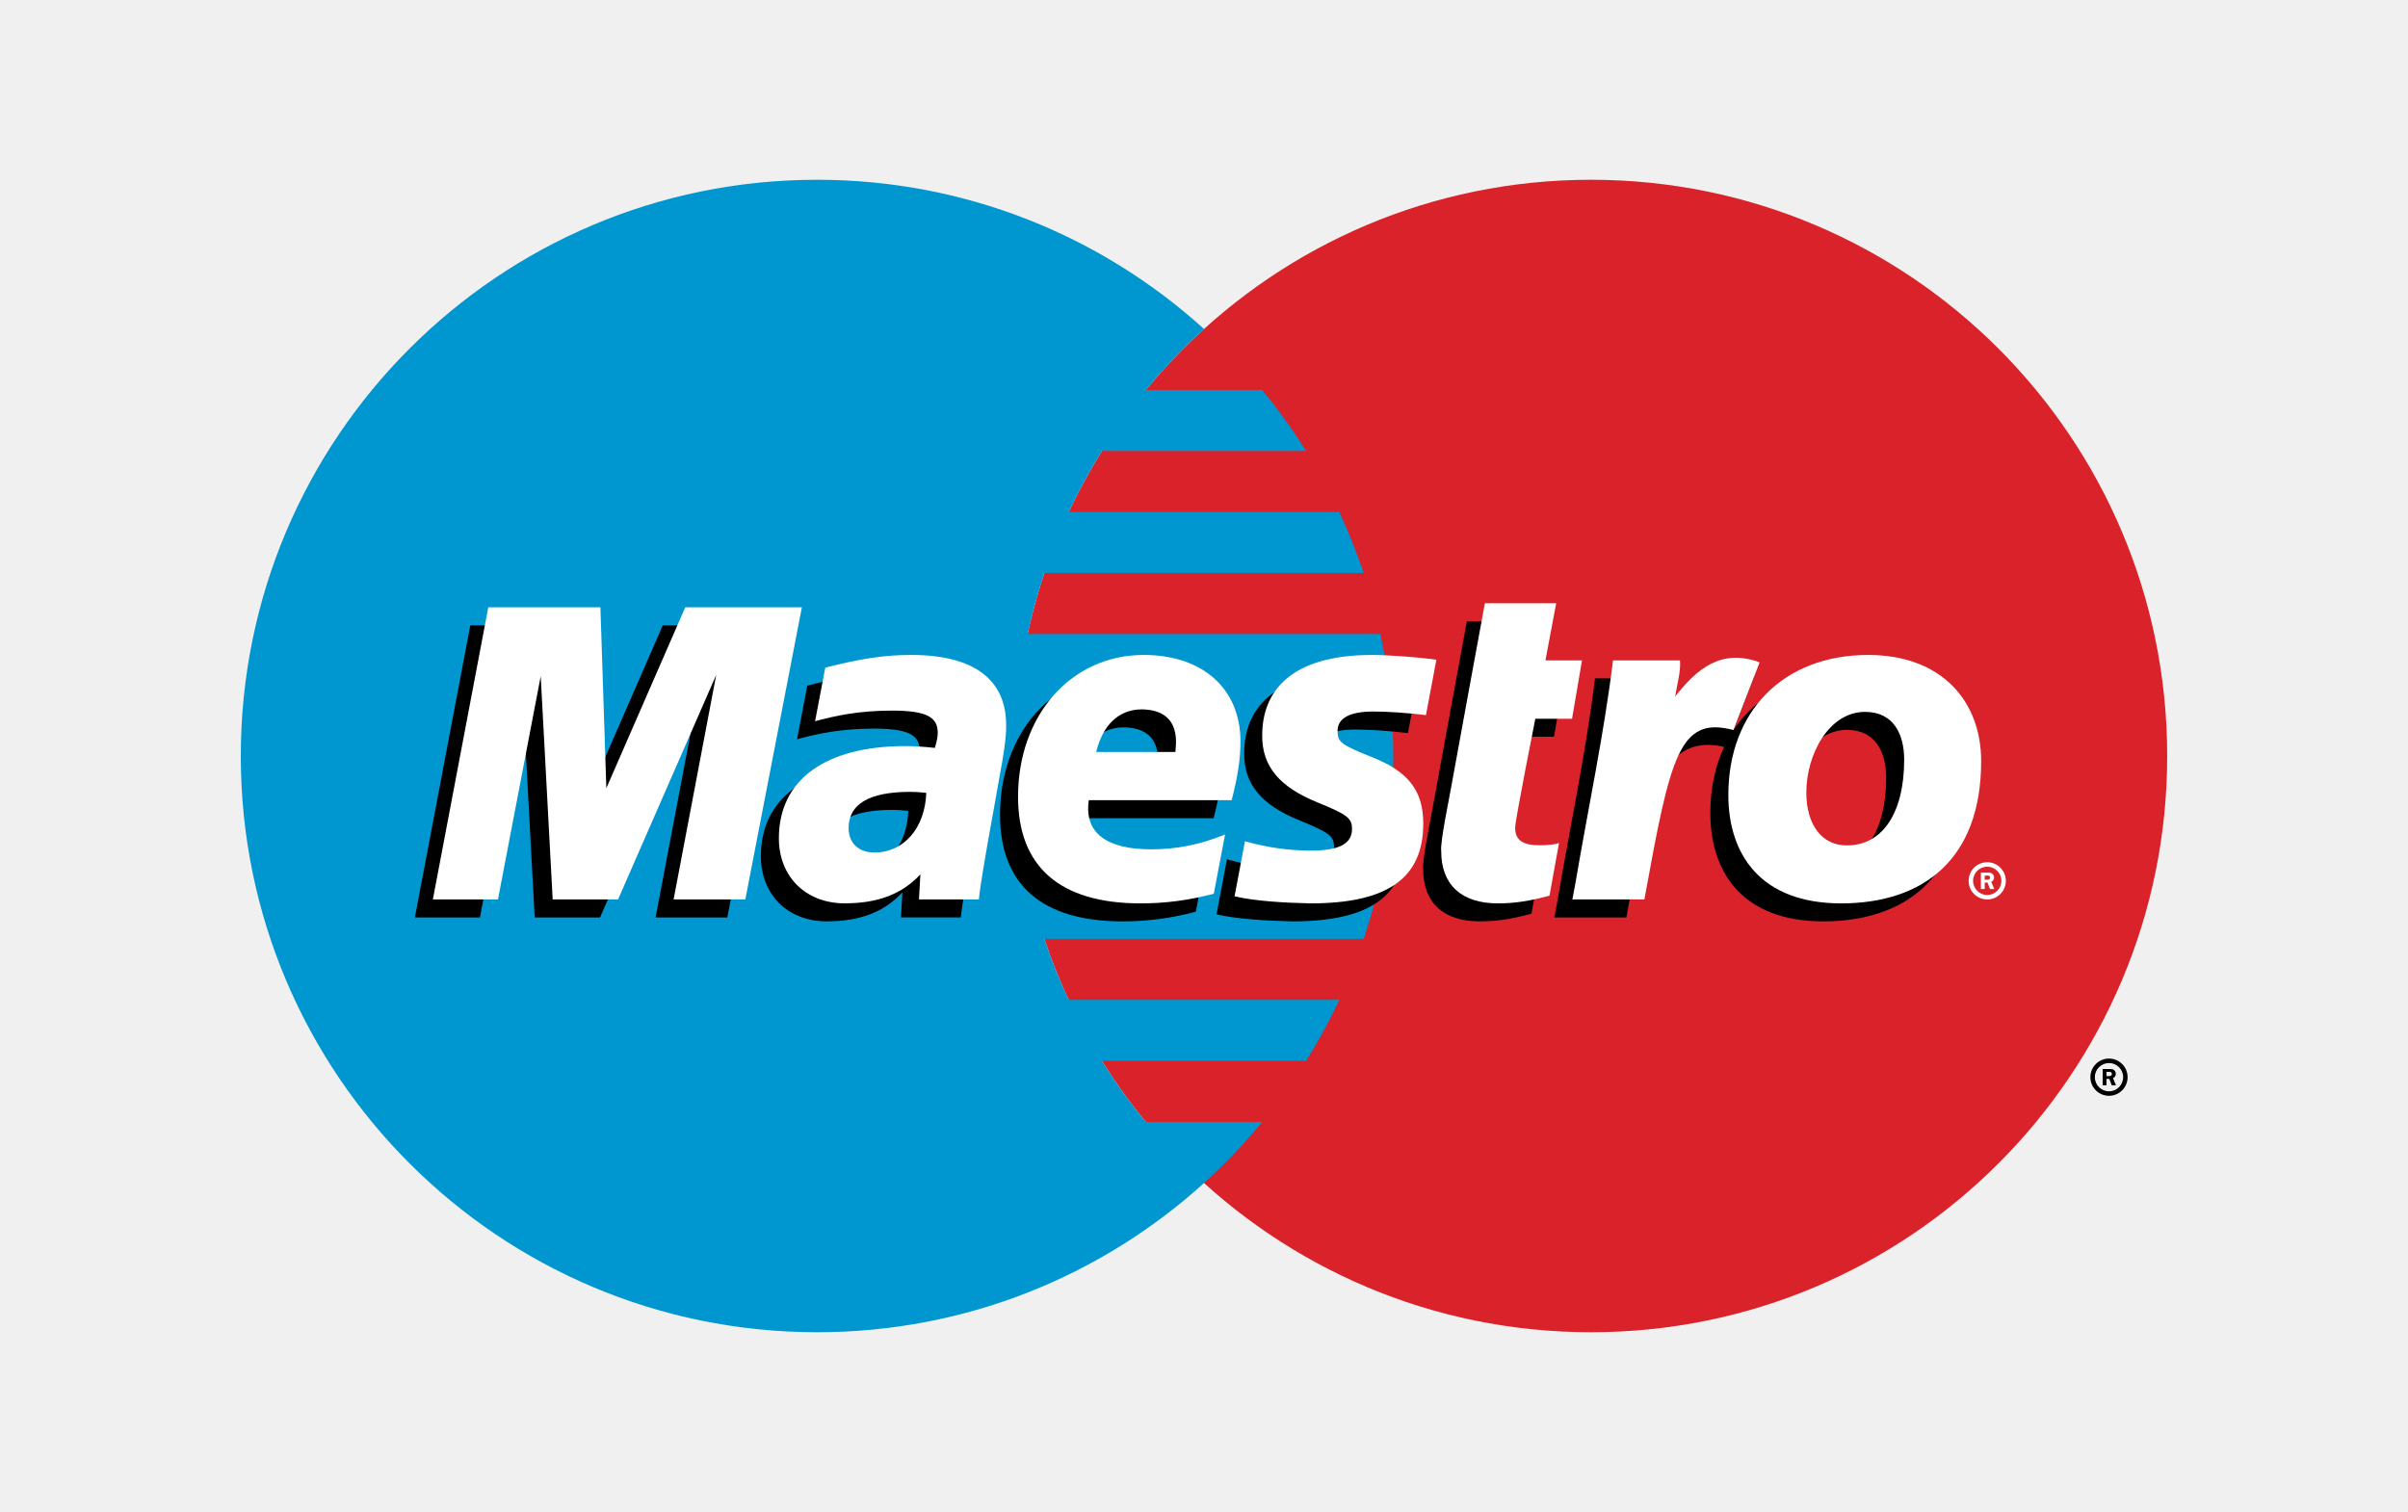
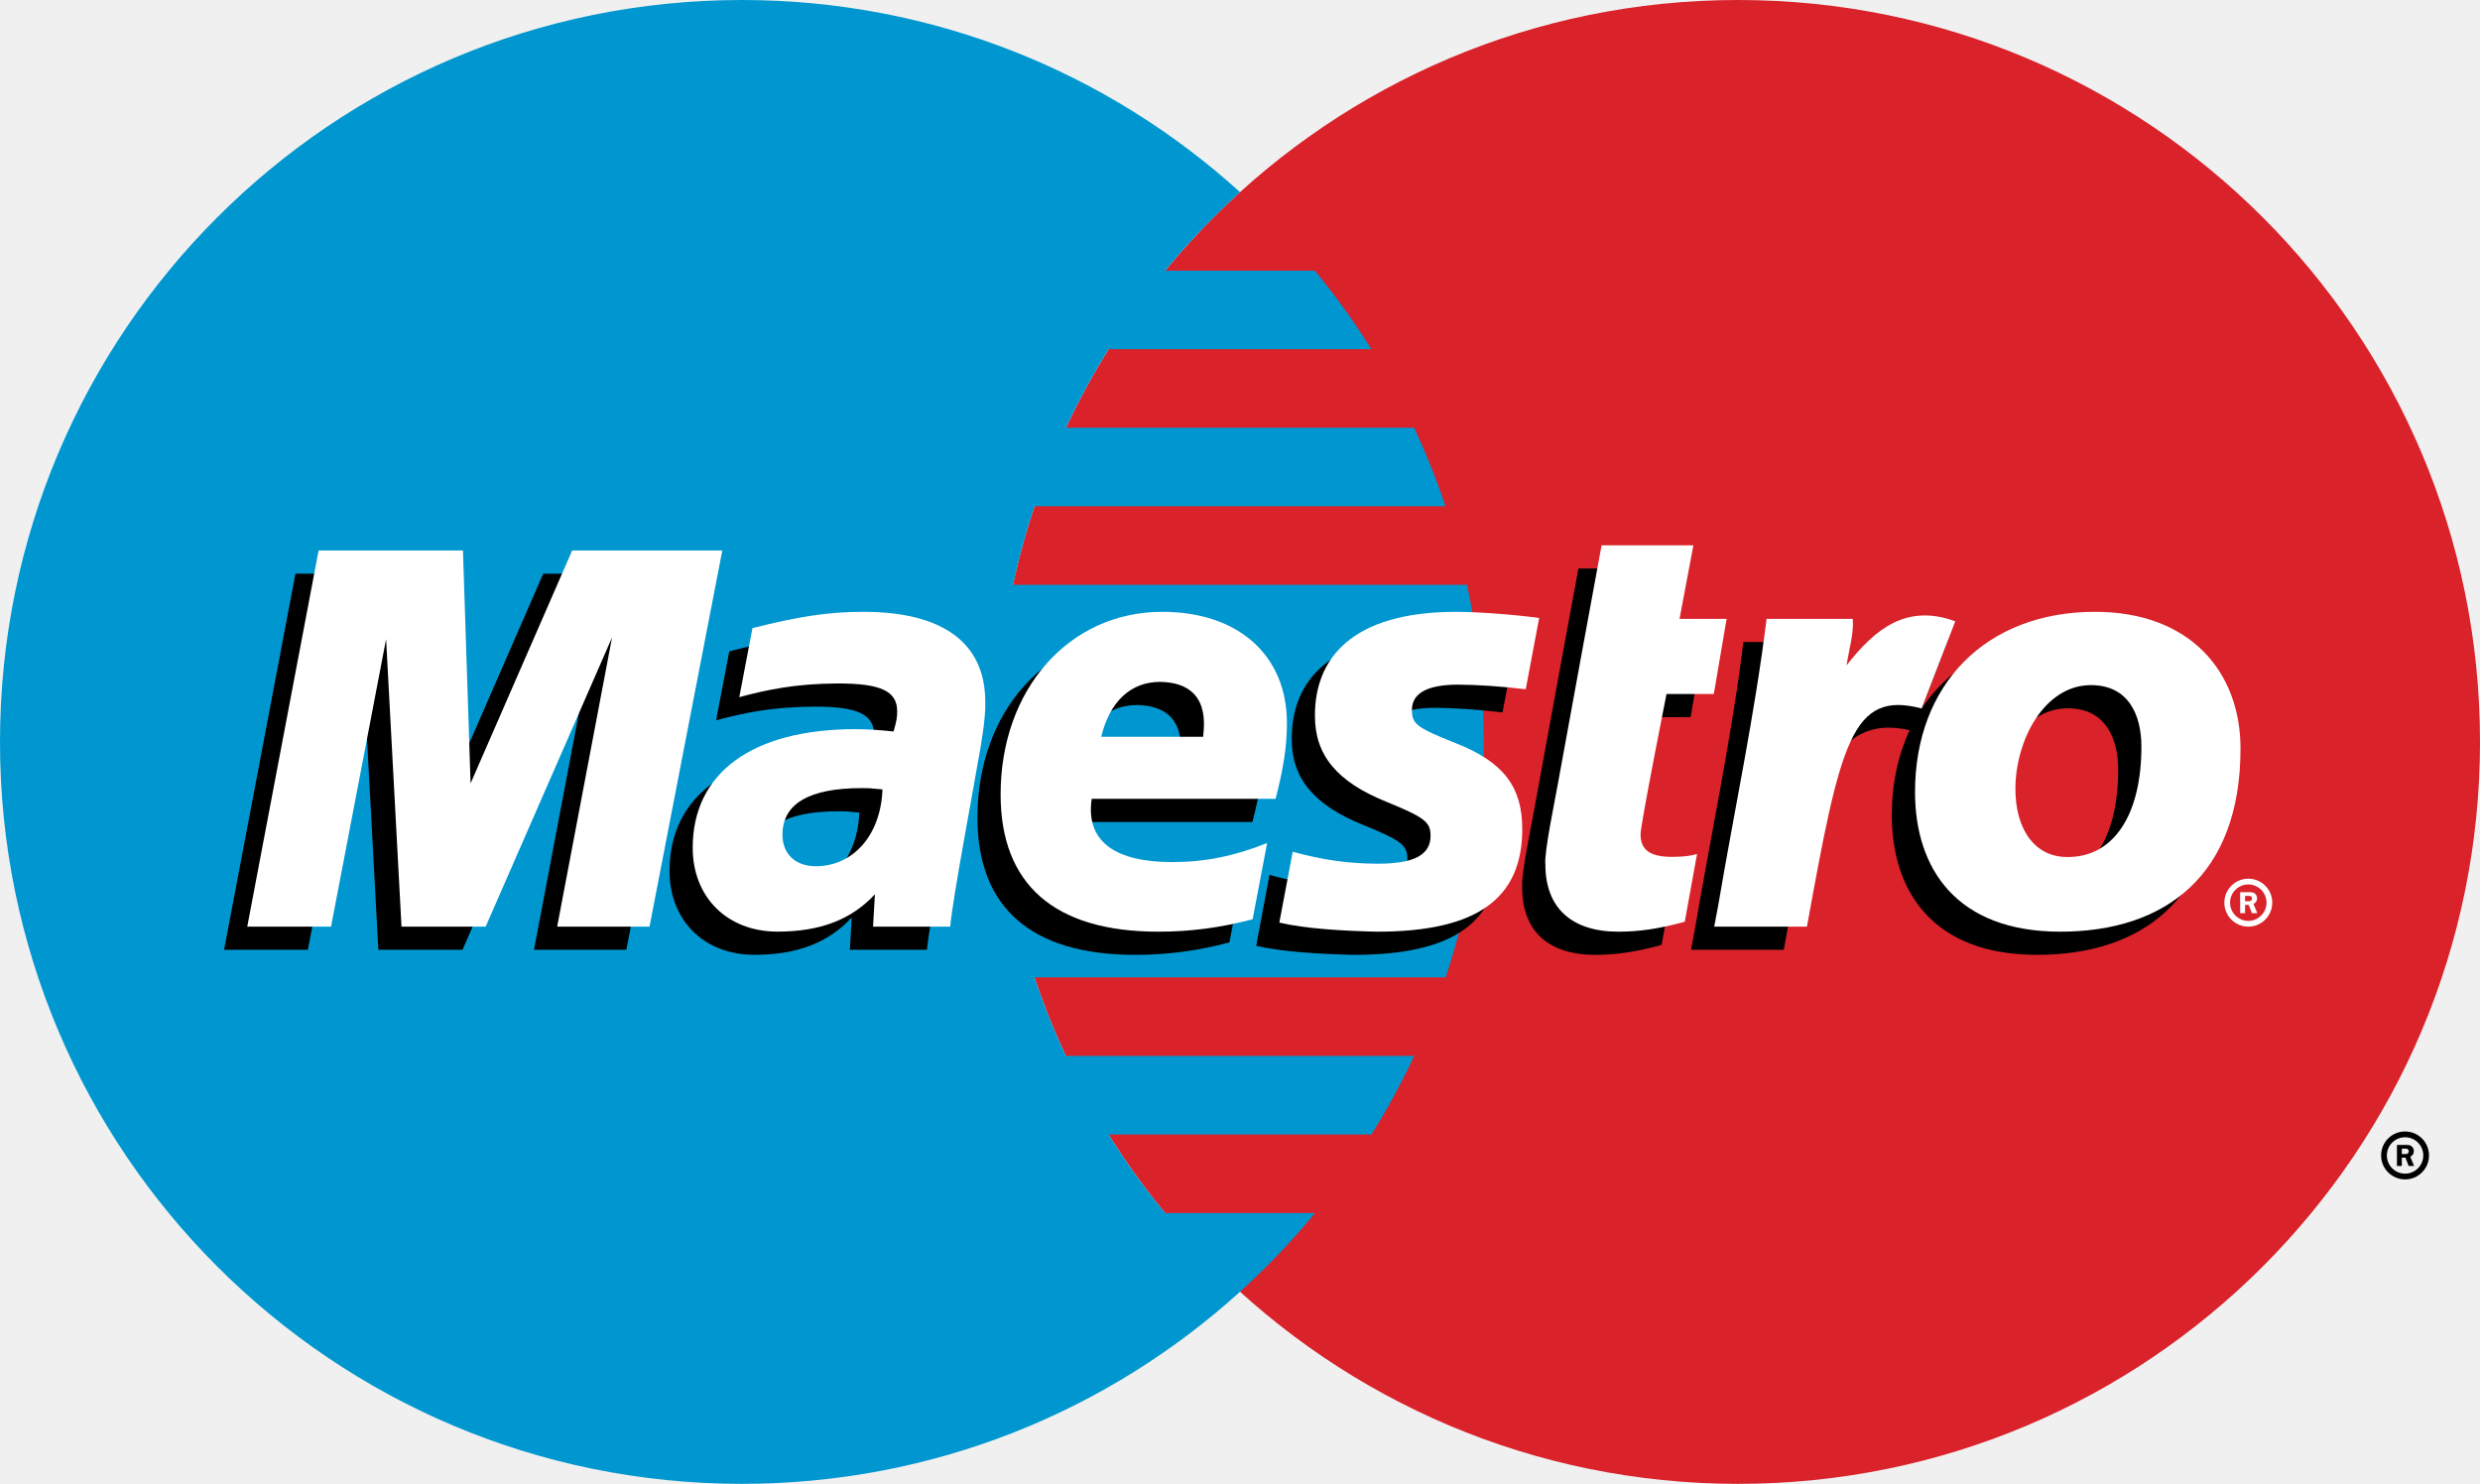
- <svg xmlns="http://www.w3.org/2000/svg" version="1.1" id="Layer_1" x="0px" y="0px" width="750px" height="471px" viewBox="0 0 750 471" enable-background="new 0 0 750 471" xml:space="preserve">
-   <g id="Page-1">
+ <svg xmlns="http://www.w3.org/2000/svg" version="1.1" id="Layer_1" x="0px" y="0px" width="600" height="359.004" viewBox="0 0 600 359.004" enable-background="new 0 0 750 471" xml:space="preserve">
+   <defs id="defs28" />
+   <g id="Page-1" transform="translate(-75,-55.998)">
    <g id="maestro">
-       <path id="Fill-1" fill="#D9222A" d="M675,235.506c0,99.133-80.351,179.496-179.483,179.496    c-99.121,0-179.479-80.362-179.479-179.496c0-99.142,80.358-179.508,179.479-179.508C594.65,55.998,675,136.365,675,235.506" />
-       <path id="Fill-2" fill="#0097D0" d="M356.87,349.49c-4.958-6.014-9.524-12.359-13.675-19.009h63.612    c3.817-6.097,7.263-12.442,10.342-19.013h-84.292c-2.87-6.15-5.425-12.492-7.596-19h99.476c5.987-17.904,9.229-37.05,9.229-56.962    c0-13.046-1.392-25.763-4.028-38.013H320.074c1.392-6.479,3.142-12.816,5.209-19.008h99.441    c-2.184-6.508-4.721-12.85-7.592-19.004h-84.254c3.075-6.563,6.529-12.904,10.337-19.009h63.571    c-4.146-6.629-8.725-12.975-13.671-18.991h-36.225c5.57-6.767,11.629-13.117,18.112-19    c-31.854-28.884-74.138-46.483-120.517-46.483C155.359,55.998,75,136.365,75,235.506c0,99.133,80.358,179.496,179.487,179.496    c46.388,0,88.666-17.596,120.517-46.475c6.496-5.893,12.559-12.259,18.133-19.037H356.87" />
-       <path id="Fill-3" d="M651.074,335.544c0-3.2,2.596-5.796,5.801-5.796c3.199,0,5.791,2.596,5.791,5.796    c0,3.204-2.592,5.8-5.791,5.8C653.67,341.344,651.074,338.748,651.074,335.544L651.074,335.544L651.074,335.544z M656.875,339.952    c2.433,0,4.403-1.967,4.403-4.408c0-2.434-1.971-4.396-4.403-4.396c-2.434,0-4.409,1.962-4.409,4.396    C652.466,337.985,654.442,339.952,656.875,339.952L656.875,339.952L656.875,339.952z M656.087,338.09h-1.184v-5.092h2.15    c0.446,0,0.904,0.004,1.3,0.258c0.417,0.283,0.646,0.775,0.646,1.271c0,0.583-0.338,1.112-0.88,1.316l0.934,2.246h-1.316    l-0.775-2.009h-0.875V338.09L656.087,338.09z M656.087,335.211h0.658c0.246,0,0.505,0.016,0.726-0.101    c0.195-0.129,0.3-0.366,0.3-0.592c0-0.188-0.125-0.417-0.288-0.513c-0.212-0.125-0.541-0.1-0.762-0.1h-0.634V335.211    L656.087,335.211z" />
-       <path id="Fill-4" d="M372.446,284.006c-7.671,2.033-15.088,3.025-22.929,3.009    c-25.017-0.024-38.046-11.417-38.046-33.2c0-25.458,16.587-44.183,39.1-44.183c18.417,0,30.175,10.5,30.175,26.946    c0,5.458-0.796,10.771-2.745,18.296h-44.488c-1.583,10.633,6.188,15.305,19.413,15.305c7.925,0,15.092-1.426,23.024-4.613    L372.446,284.006L372.446,284.006z M360.483,239.856c0-1.608,2.476-13.034-10.399-13.284c-7.108,0-12.208,4.725-14.271,13.284    H360.483L360.483,239.856z" />
-       <path id="Fill-5" d="M387.517,234.865c0,9.404,5.296,15.9,17.329,20.737    c9.199,3.771,10.649,4.859,10.649,8.221c0,4.663-4.066,6.805-13.092,6.746c-6.778-0.05-12.962-0.871-20.262-2.896l-3.229,17.154    c6.487,1.504,15.588,2,23.65,2.188c24.024,0,35.116-7.866,35.116-24.866c0-10.217-4.625-16.234-16.033-20.713    c-9.538-3.809-10.658-4.638-10.658-8.083c0-4.05,3.779-6.1,11.149-6.1c4.463,0,10.579,0.413,16.38,1.108l3.258-17.242    c-5.912-0.825-14.883-1.483-20.075-1.483C396.25,209.635,387.442,221.094,387.517,234.865" />
-       <path id="Fill-6" d="M299.275,285.785h-18.662l0.445-7.82c-5.691,6.17-13.271,9.041-23.558,9.041    c-12.175,0-20.517-8.324-20.517-20.295c0-18.196,14.5-28.692,39.429-28.692c2.563,0,5.821,0.192,9.167,0.563    c0.691-2.433,0.879-3.479,0.879-4.808c0-4.979-3.921-6.813-14.412-6.813c-10.342,0.042-17.321,1.571-23.796,3.313l3.188-16.7    c11.195-2.846,18.529-3.941,26.825-3.941c19.304,0,29.499,7.566,29.499,21.796c0.167,3.795-1.158,11.413-1.82,14.746    C305.183,251.027,299.833,279.148,299.275,285.785L299.275,285.785L299.275,285.785z M282.896,252.594    c-2.366-0.242-3.396-0.313-5.013-0.313c-12.729,0-19.183,3.787-19.183,11.267c0,4.692,3.149,7.634,8.058,7.634    C275.905,271.182,282.508,263.531,282.896,252.594L282.896,252.594L282.896,252.594z" />
-       <path id="Fill-7" d="M477.004,284.606c-6.125,1.679-10.896,2.408-16.059,2.408    c-11.434,0-17.675-5.842-17.675-16.25c-0.358-2.858,2.434-16.059,3.066-19.737c0.634-3.691,10.538-57.492,10.538-57.492h22.212    l-3.362,17.8h11.392l-3.096,18.171h-11.441c0,0-6.279,31.529-6.279,33.933c0,3.825,2.316,5.488,7.633,5.488    c2.546,0,4.509-0.238,6.029-0.692L477.004,284.606" />
-       <path id="Fill-8" d="M576.25,209.631c-16.279,0-29,6.7-36.388,17.892l6.412-16.596    c-11.816-4.337-19.434,1.85-26.325,10.65c0,0-1.154,1.462-2.3,2.8v-13.05h-20.858c-2.825,23.029-7.82,46.379-11.729,69.446    l-0.942,5.021h22.438c2.125-11.708,3.875-21.213,5.617-28.788c4.767-20.787,12.787-27.141,24.829-24.333    c-2.779,5.979-4.305,12.892-4.305,20.554c0,18.58,10.092,33.788,35.15,33.788c25.287,0,43.596-13.509,43.596-44.309    C611.446,224.127,599.245,209.631,576.25,209.631L576.25,209.631L576.25,209.631z M569.721,268.947    c-7.926,0.125-12.729-6.524-12.729-16.471c0-11.791,7.013-25.112,18.275-25.112c9.087,0,12.199,7.204,12.199,14.879    C587.466,259.023,580.591,268.947,569.721,268.947L569.721,268.947L569.721,268.947z" />
-       <path id="Fill-9" d="M226.53,285.794h-22.342l13.279-69.954l-30.571,69.954H166.53l-3.726-69.55    l-13.32,69.55h-20.271l17.267-90.996h34.913l2.912,50.726l22.117-50.726h37.721L226.53,285.794" />
-       <path id="Fill-10" fill="#FFFFFF" d="M613.15,274.385c0-3.195,2.596-5.795,5.796-5.795    c3.204,0,5.796,2.6,5.796,5.795c0,3.209-2.592,5.805-5.796,5.805C615.745,280.189,613.15,277.594,613.15,274.385L613.15,274.385    L613.15,274.385z M618.946,278.798c2.434,0,4.408-1.979,4.408-4.413c0-2.433-1.975-4.403-4.408-4.403s-4.408,1.971-4.408,4.403    C614.537,276.818,616.512,278.798,618.946,278.798L618.946,278.798L618.946,278.798z M618.162,276.932h-1.188v-5.084h2.15    c0.449,0,0.908,0,1.304,0.25c0.408,0.279,0.646,0.768,0.646,1.271c0,0.578-0.337,1.116-0.883,1.316l0.934,2.246h-1.317    l-0.771-2.009h-0.875V276.932L618.162,276.932z M618.162,274.044h0.658c0.242,0,0.504,0.017,0.725-0.097    c0.196-0.133,0.296-0.357,0.296-0.587c0-0.196-0.12-0.417-0.283-0.513c-0.212-0.129-0.541-0.096-0.763-0.096h-0.633V274.044    L618.162,274.044z" />
-       <path id="Fill-11" fill="#FFFFFF" d="M378.054,278.398c-7.667,2.033-15.088,3.029-22.925,3.012    c-25.017-0.025-38.046-11.42-38.046-33.208c0-25.45,16.579-44.179,39.096-44.179c18.421,0,30.175,10.496,30.175,26.942    c0,5.467-0.8,10.771-2.741,18.3h-44.487c-1.584,10.629,6.179,15.308,19.408,15.308c7.925,0,15.087-1.424,23.029-4.616    L378.054,278.398L378.054,278.398z M366.091,234.248c0-1.604,2.472-13.033-10.399-13.279c-7.108,0-12.204,4.729-14.271,13.279    H366.091L366.091,234.248z" />
-       <path id="Fill-12" fill="#FFFFFF" d="M393.129,229.252c0,9.408,5.287,15.9,17.325,20.746    c9.204,3.767,10.649,4.858,10.649,8.213c0,4.666-4.066,6.808-13.087,6.75c-6.784-0.047-12.967-0.871-20.263-2.896l-3.237,17.146    c6.491,1.516,15.596,2.012,23.653,2.199c24.025,0,35.121-7.871,35.121-24.871c0-10.217-4.629-16.236-16.041-20.712    c-9.538-3.809-10.654-4.638-10.654-8.083c0-4.05,3.783-6.1,11.146-6.1c4.471,0,10.583,0.417,16.388,1.113l3.25-17.246    c-5.913-0.825-14.879-1.483-20.066-1.483C401.854,204.027,393.05,215.481,393.129,229.252" />
-       <path id="Fill-13" fill="#FFFFFF" d="M304.887,280.182h-18.666l0.45-7.821    c-5.696,6.158-13.275,9.033-23.559,9.033c-12.175,0-20.521-8.325-20.521-20.287c0-18.204,14.495-28.696,39.429-28.696    c2.563,0,5.816,0.192,9.171,0.563c0.691-2.433,0.875-3.475,0.875-4.808c0-4.983-3.917-6.813-14.408-6.813    c-10.342,0.042-17.321,1.575-23.796,3.313l3.184-16.696c11.199-2.85,18.529-3.946,26.829-3.946    c19.304,0,29.495,7.567,29.495,21.792c0.167,3.8-1.158,11.412-1.816,14.754C310.791,245.419,305.442,273.539,304.887,280.182    L304.887,280.182L304.887,280.182z M288.5,246.985c-2.358-0.245-3.392-0.313-5.013-0.313c-12.721,0-19.18,3.788-19.18,11.267    c0,4.695,3.154,7.633,8.055,7.633C281.517,265.572,288.12,257.919,288.5,246.985L288.5,246.985L288.5,246.985z" />
-       <path id="Fill-14" fill="#FFFFFF" d="M482.608,279.002c-6.12,1.676-10.896,2.408-16.054,2.408    c-11.434,0-17.671-5.846-17.671-16.254c-0.362-2.854,2.434-16.059,3.063-19.737c0.634-3.692,10.537-57.492,10.537-57.492h22.209    l-3.354,17.8h11.392l-3.096,18.171h-11.441c0,0-6.283,31.53-6.283,33.933c0,3.825,2.32,5.479,7.633,5.479    c2.542,0,4.509-0.229,6.029-0.691L482.608,279.002" />
-       <path id="Fill-15" fill="#FFFFFF" d="M593.079,236.635c0,16.775-6.88,26.709-17.755,26.709    c-7.921,0.112-12.725-6.525-12.725-16.475c0-11.792,7.008-25.113,18.271-25.113C589.962,221.756,593.079,228.969,593.079,236.635    L593.079,236.635L593.079,236.635z M617.058,237.102c0-18.579-12.208-33.079-35.195-33.079c-26.45,0-43.55,17.625-43.55,43.596    c0,18.578,10.083,33.791,35.149,33.791C598.75,281.41,617.058,267.898,617.058,237.102L617.058,237.102L617.058,237.102z" />
-       <path id="Fill-16" fill="#FFFFFF" d="M502.396,205.719c-2.821,23.029-7.816,46.375-11.721,69.45    l-0.946,5.021h22.434c8.088-44.558,10.8-57.254,27.741-52.783l8.15-21.087c-11.816-4.337-19.425,1.854-26.309,10.658    c0.621-3.962,1.792-7.783,1.509-11.258H502.396" />
-       <path id="Fill-17" fill="#FFFFFF" d="M232.138,280.189H209.8l13.275-69.958L192.5,280.189h-20.362    l-3.726-69.554l-13.32,69.554h-20.271l17.263-91h34.921l1.846,56.334l24.575-56.334h36.325L232.138,280.189" />
+       <path id="Fill-1" fill="#d9222a" d="m 675,235.506 c 0,99.133 -80.351,179.496 -179.483,179.496 -99.121,0 -179.479,-80.362 -179.479,-179.496 0,-99.142 80.358,-179.508 179.479,-179.508 99.133,0 179.483,80.367 179.483,179.508" />
+       <path id="Fill-2" fill="#0097d0" d="m 356.87,349.49 c -4.958,-6.014 -9.524,-12.359 -13.675,-19.009 h 63.612 c 3.817,-6.097 7.263,-12.442 10.342,-19.013 h -84.292 c -2.87,-6.15 -5.425,-12.492 -7.596,-19 h 99.476 c 5.987,-17.904 9.229,-37.05 9.229,-56.962 0,-13.046 -1.392,-25.763 -4.028,-38.013 H 320.074 c 1.392,-6.479 3.142,-12.816 5.209,-19.008 h 99.441 c -2.184,-6.508 -4.721,-12.85 -7.592,-19.004 h -84.254 c 3.075,-6.563 6.529,-12.904 10.337,-19.009 h 63.571 c -4.146,-6.629 -8.725,-12.975 -13.671,-18.991 H 356.89 c 5.57,-6.767 11.629,-13.117 18.112,-19 C 343.148,73.597 300.864,55.998 254.485,55.998 155.359,55.998 75,136.365 75,235.506 c 0,99.133 80.358,179.496 179.487,179.496 46.388,0 88.666,-17.596 120.517,-46.475 6.496,-5.893 12.559,-12.259 18.133,-19.037 H 356.87" />
+       <path id="Fill-3" d="m 651.074,335.544 c 0,-3.2 2.596,-5.796 5.801,-5.796 3.199,0 5.791,2.596 5.791,5.796 0,3.204 -2.592,5.8 -5.791,5.8 -3.205,0 -5.801,-2.596 -5.801,-5.8 z m 5.801,4.408 c 2.433,0 4.403,-1.967 4.403,-4.408 0,-2.434 -1.971,-4.396 -4.403,-4.396 -2.434,0 -4.409,1.962 -4.409,4.396 0,2.441 1.976,4.408 4.409,4.408 z m -0.788,-1.862 h -1.184 v -5.092 h 2.15 c 0.446,0 0.904,0.004 1.3,0.258 0.417,0.283 0.646,0.775 0.646,1.271 0,0.583 -0.338,1.112 -0.88,1.316 l 0.934,2.246 h -1.316 l -0.775,-2.009 h -0.875 z m 0,-2.879 h 0.658 c 0.246,0 0.505,0.016 0.726,-0.101 0.195,-0.129 0.3,-0.366 0.3,-0.592 0,-0.188 -0.125,-0.417 -0.288,-0.513 -0.212,-0.125 -0.541,-0.1 -0.762,-0.1 h -0.634 z" />
+       <path id="Fill-4" d="m 372.446,284.006 c -7.671,2.033 -15.088,3.025 -22.929,3.009 -25.017,-0.024 -38.046,-11.417 -38.046,-33.2 0,-25.458 16.587,-44.183 39.1,-44.183 18.417,0 30.175,10.5 30.175,26.946 0,5.458 -0.796,10.771 -2.745,18.296 h -44.488 c -1.583,10.633 6.188,15.305 19.413,15.305 7.925,0 15.092,-1.426 23.024,-4.613 z m -11.963,-44.15 c 0,-1.608 2.476,-13.034 -10.399,-13.284 -7.108,0 -12.208,4.725 -14.271,13.284 z" />
+       <path id="Fill-5" d="m 387.517,234.865 c 0,9.404 5.296,15.9 17.329,20.737 9.199,3.771 10.649,4.859 10.649,8.221 0,4.663 -4.066,6.805 -13.092,6.746 -6.778,-0.05 -12.962,-0.871 -20.262,-2.896 l -3.229,17.154 c 6.487,1.504 15.588,2 23.65,2.188 24.024,0 35.116,-7.866 35.116,-24.866 0,-10.217 -4.625,-16.234 -16.033,-20.713 -9.538,-3.809 -10.658,-4.638 -10.658,-8.083 0,-4.05 3.779,-6.1 11.149,-6.1 4.463,0 10.579,0.413 16.38,1.108 l 3.258,-17.242 c -5.912,-0.825 -14.883,-1.483 -20.075,-1.483 -25.449,-0.001 -34.257,11.458 -34.182,25.229" />
+       <path id="Fill-6" d="m 299.275,285.785 h -18.662 l 0.445,-7.82 c -5.691,6.17 -13.271,9.041 -23.558,9.041 -12.175,0 -20.517,-8.324 -20.517,-20.295 0,-18.196 14.5,-28.692 39.429,-28.692 2.563,0 5.821,0.192 9.167,0.563 0.691,-2.433 0.879,-3.479 0.879,-4.808 0,-4.979 -3.921,-6.813 -14.412,-6.813 -10.342,0.042 -17.321,1.571 -23.796,3.313 l 3.188,-16.7 c 11.195,-2.846 18.529,-3.941 26.825,-3.941 19.304,0 29.499,7.566 29.499,21.796 0.167,3.795 -1.158,11.413 -1.82,14.746 -0.759,4.852 -6.109,32.973 -6.667,39.61 z m -16.379,-33.191 c -2.366,-0.242 -3.396,-0.313 -5.013,-0.313 -12.729,0 -19.183,3.787 -19.183,11.267 0,4.692 3.149,7.634 8.058,7.634 9.147,0 15.75,-7.651 16.138,-18.588 z" />
+       <path id="Fill-7" d="m 477.004,284.606 c -6.125,1.679 -10.896,2.408 -16.059,2.408 -11.434,0 -17.675,-5.842 -17.675,-16.25 -0.358,-2.858 2.434,-16.059 3.066,-19.737 0.634,-3.691 10.538,-57.492 10.538,-57.492 h 22.212 l -3.362,17.8 h 11.392 l -3.096,18.171 h -11.441 c 0,0 -6.279,31.529 -6.279,33.933 0,3.825 2.316,5.488 7.633,5.488 2.546,0 4.509,-0.238 6.029,-0.692 l -2.958,16.371" />
+       <path id="Fill-8" d="m 576.25,209.631 c -16.279,0 -29,6.7 -36.388,17.892 l 6.412,-16.596 c -11.816,-4.337 -19.434,1.85 -26.325,10.65 0,0 -1.154,1.462 -2.3,2.8 v -13.05 h -20.858 c -2.825,23.029 -7.82,46.379 -11.729,69.446 l -0.942,5.021 h 22.438 c 2.125,-11.708 3.875,-21.213 5.617,-28.788 4.767,-20.787 12.787,-27.141 24.829,-24.333 -2.779,5.979 -4.305,12.892 -4.305,20.554 0,18.58 10.092,33.788 35.15,33.788 25.287,0 43.596,-13.509 43.596,-44.309 10e-4,-18.579 -12.2,-33.075 -35.195,-33.075 z m -6.529,59.316 c -7.926,0.125 -12.729,-6.524 -12.729,-16.471 0,-11.791 7.013,-25.112 18.275,-25.112 9.087,0 12.199,7.204 12.199,14.879 0,16.78 -6.875,26.704 -17.745,26.704 z" />
+       <path id="Fill-9" d="m 226.53,285.794 h -22.342 l 13.279,-69.954 -30.571,69.954 H 166.53 l -3.726,-69.55 -13.32,69.55 h -20.271 l 17.267,-90.996 h 34.913 l 2.912,50.726 22.117,-50.726 h 37.721 l -17.613,90.996" />
+       <path id="Fill-10" fill="#ffffff" d="m 613.15,274.385 c 0,-3.195 2.596,-5.795 5.796,-5.795 3.204,0 5.796,2.6 5.796,5.795 0,3.209 -2.592,5.805 -5.796,5.805 -3.201,-10e-4 -5.796,-2.596 -5.796,-5.805 z m 5.796,4.413 c 2.434,0 4.408,-1.979 4.408,-4.413 0,-2.433 -1.975,-4.403 -4.408,-4.403 -2.433,0 -4.408,1.971 -4.408,4.403 -10e-4,2.433 1.974,4.413 4.408,4.413 z m -0.784,-1.866 h -1.188 v -5.084 h 2.15 c 0.449,0 0.908,0 1.304,0.25 0.408,0.279 0.646,0.768 0.646,1.271 0,0.578 -0.337,1.116 -0.883,1.316 l 0.934,2.246 h -1.317 l -0.771,-2.009 h -0.875 z m 0,-2.888 h 0.658 c 0.242,0 0.504,0.017 0.725,-0.097 0.196,-0.133 0.296,-0.357 0.296,-0.587 0,-0.196 -0.12,-0.417 -0.283,-0.513 -0.212,-0.129 -0.541,-0.096 -0.763,-0.096 h -0.633 z" />
+       <path id="Fill-11" fill="#ffffff" d="m 378.054,278.398 c -7.667,2.033 -15.088,3.029 -22.925,3.012 -25.017,-0.025 -38.046,-11.42 -38.046,-33.208 0,-25.45 16.579,-44.179 39.096,-44.179 18.421,0 30.175,10.496 30.175,26.942 0,5.467 -0.8,10.771 -2.741,18.3 h -44.487 c -1.584,10.629 6.179,15.308 19.408,15.308 7.925,0 15.087,-1.424 23.029,-4.616 z m -11.963,-44.15 c 0,-1.604 2.472,-13.033 -10.399,-13.279 -7.108,0 -12.204,4.729 -14.271,13.279 z" />
+       <path id="Fill-12" fill="#ffffff" d="m 393.129,229.252 c 0,9.408 5.287,15.9 17.325,20.746 9.204,3.767 10.649,4.858 10.649,8.213 0,4.666 -4.066,6.808 -13.087,6.75 -6.784,-0.047 -12.967,-0.871 -20.263,-2.896 l -3.237,17.146 c 6.491,1.516 15.596,2.012 23.653,2.199 24.025,0 35.121,-7.871 35.121,-24.871 0,-10.217 -4.629,-16.236 -16.041,-20.712 -9.538,-3.809 -10.654,-4.638 -10.654,-8.083 0,-4.05 3.783,-6.1 11.146,-6.1 4.471,0 10.583,0.417 16.388,1.113 l 3.25,-17.246 c -5.913,-0.825 -14.879,-1.483 -20.066,-1.483 -25.459,-0.001 -34.263,11.453 -34.184,25.224" />
+       <path id="Fill-13" fill="#ffffff" d="m 304.887,280.182 h -18.666 l 0.45,-7.821 c -5.696,6.158 -13.275,9.033 -23.559,9.033 -12.175,0 -20.521,-8.325 -20.521,-20.287 0,-18.204 14.495,-28.696 39.429,-28.696 2.563,0 5.816,0.192 9.171,0.563 0.691,-2.433 0.875,-3.475 0.875,-4.808 0,-4.983 -3.917,-6.813 -14.408,-6.813 -10.342,0.042 -17.321,1.575 -23.796,3.313 l 3.184,-16.696 c 11.199,-2.85 18.529,-3.946 26.829,-3.946 19.304,0 29.495,7.567 29.495,21.792 0.167,3.8 -1.158,11.412 -1.816,14.754 -0.763,4.849 -6.112,32.969 -6.667,39.612 z M 288.5,246.985 c -2.358,-0.245 -3.392,-0.313 -5.013,-0.313 -12.721,0 -19.18,3.788 -19.18,11.267 0,4.695 3.154,7.633 8.055,7.633 9.155,0 15.758,-7.653 16.138,-18.587 z" />
+       <path id="Fill-14" fill="#ffffff" d="m 482.608,279.002 c -6.12,1.676 -10.896,2.408 -16.054,2.408 -11.434,0 -17.671,-5.846 -17.671,-16.254 -0.362,-2.854 2.434,-16.059 3.063,-19.737 0.634,-3.692 10.537,-57.492 10.537,-57.492 h 22.209 l -3.354,17.8 h 11.392 l -3.096,18.171 h -11.441 c 0,0 -6.283,31.53 -6.283,33.933 0,3.825 2.32,5.479 7.633,5.479 2.542,0 4.509,-0.229 6.029,-0.691 l -2.964,16.383" />
+       <path id="Fill-15" fill="#ffffff" d="m 593.079,236.635 c 0,16.775 -6.88,26.709 -17.755,26.709 -7.921,0.112 -12.725,-6.525 -12.725,-16.475 0,-11.792 7.008,-25.113 18.271,-25.113 9.092,0 12.209,7.213 12.209,14.879 z m 23.979,0.467 c 0,-18.579 -12.208,-33.079 -35.195,-33.079 -26.45,0 -43.55,17.625 -43.55,43.596 0,18.578 10.083,33.791 35.149,33.791 25.288,0 43.596,-13.512 43.596,-44.308 z" />
+       <path id="Fill-16" fill="#ffffff" d="m 502.396,205.719 c -2.821,23.029 -7.816,46.375 -11.721,69.45 l -0.946,5.021 h 22.434 c 8.088,-44.558 10.8,-57.254 27.741,-52.783 l 8.15,-21.087 c -11.816,-4.337 -19.425,1.854 -26.309,10.658 0.621,-3.962 1.792,-7.783 1.509,-11.258 h -20.858" />
+       <path id="Fill-17" fill="#ffffff" d="M 232.138,280.189 H 209.8 l 13.275,-69.958 -30.575,69.958 h -20.362 l -3.726,-69.554 -13.32,69.554 h -20.271 l 17.263,-91 h 34.921 l 1.846,56.334 24.575,-56.334 h 36.325 l -17.613,91" />
    </g>
  </g>
</svg>
